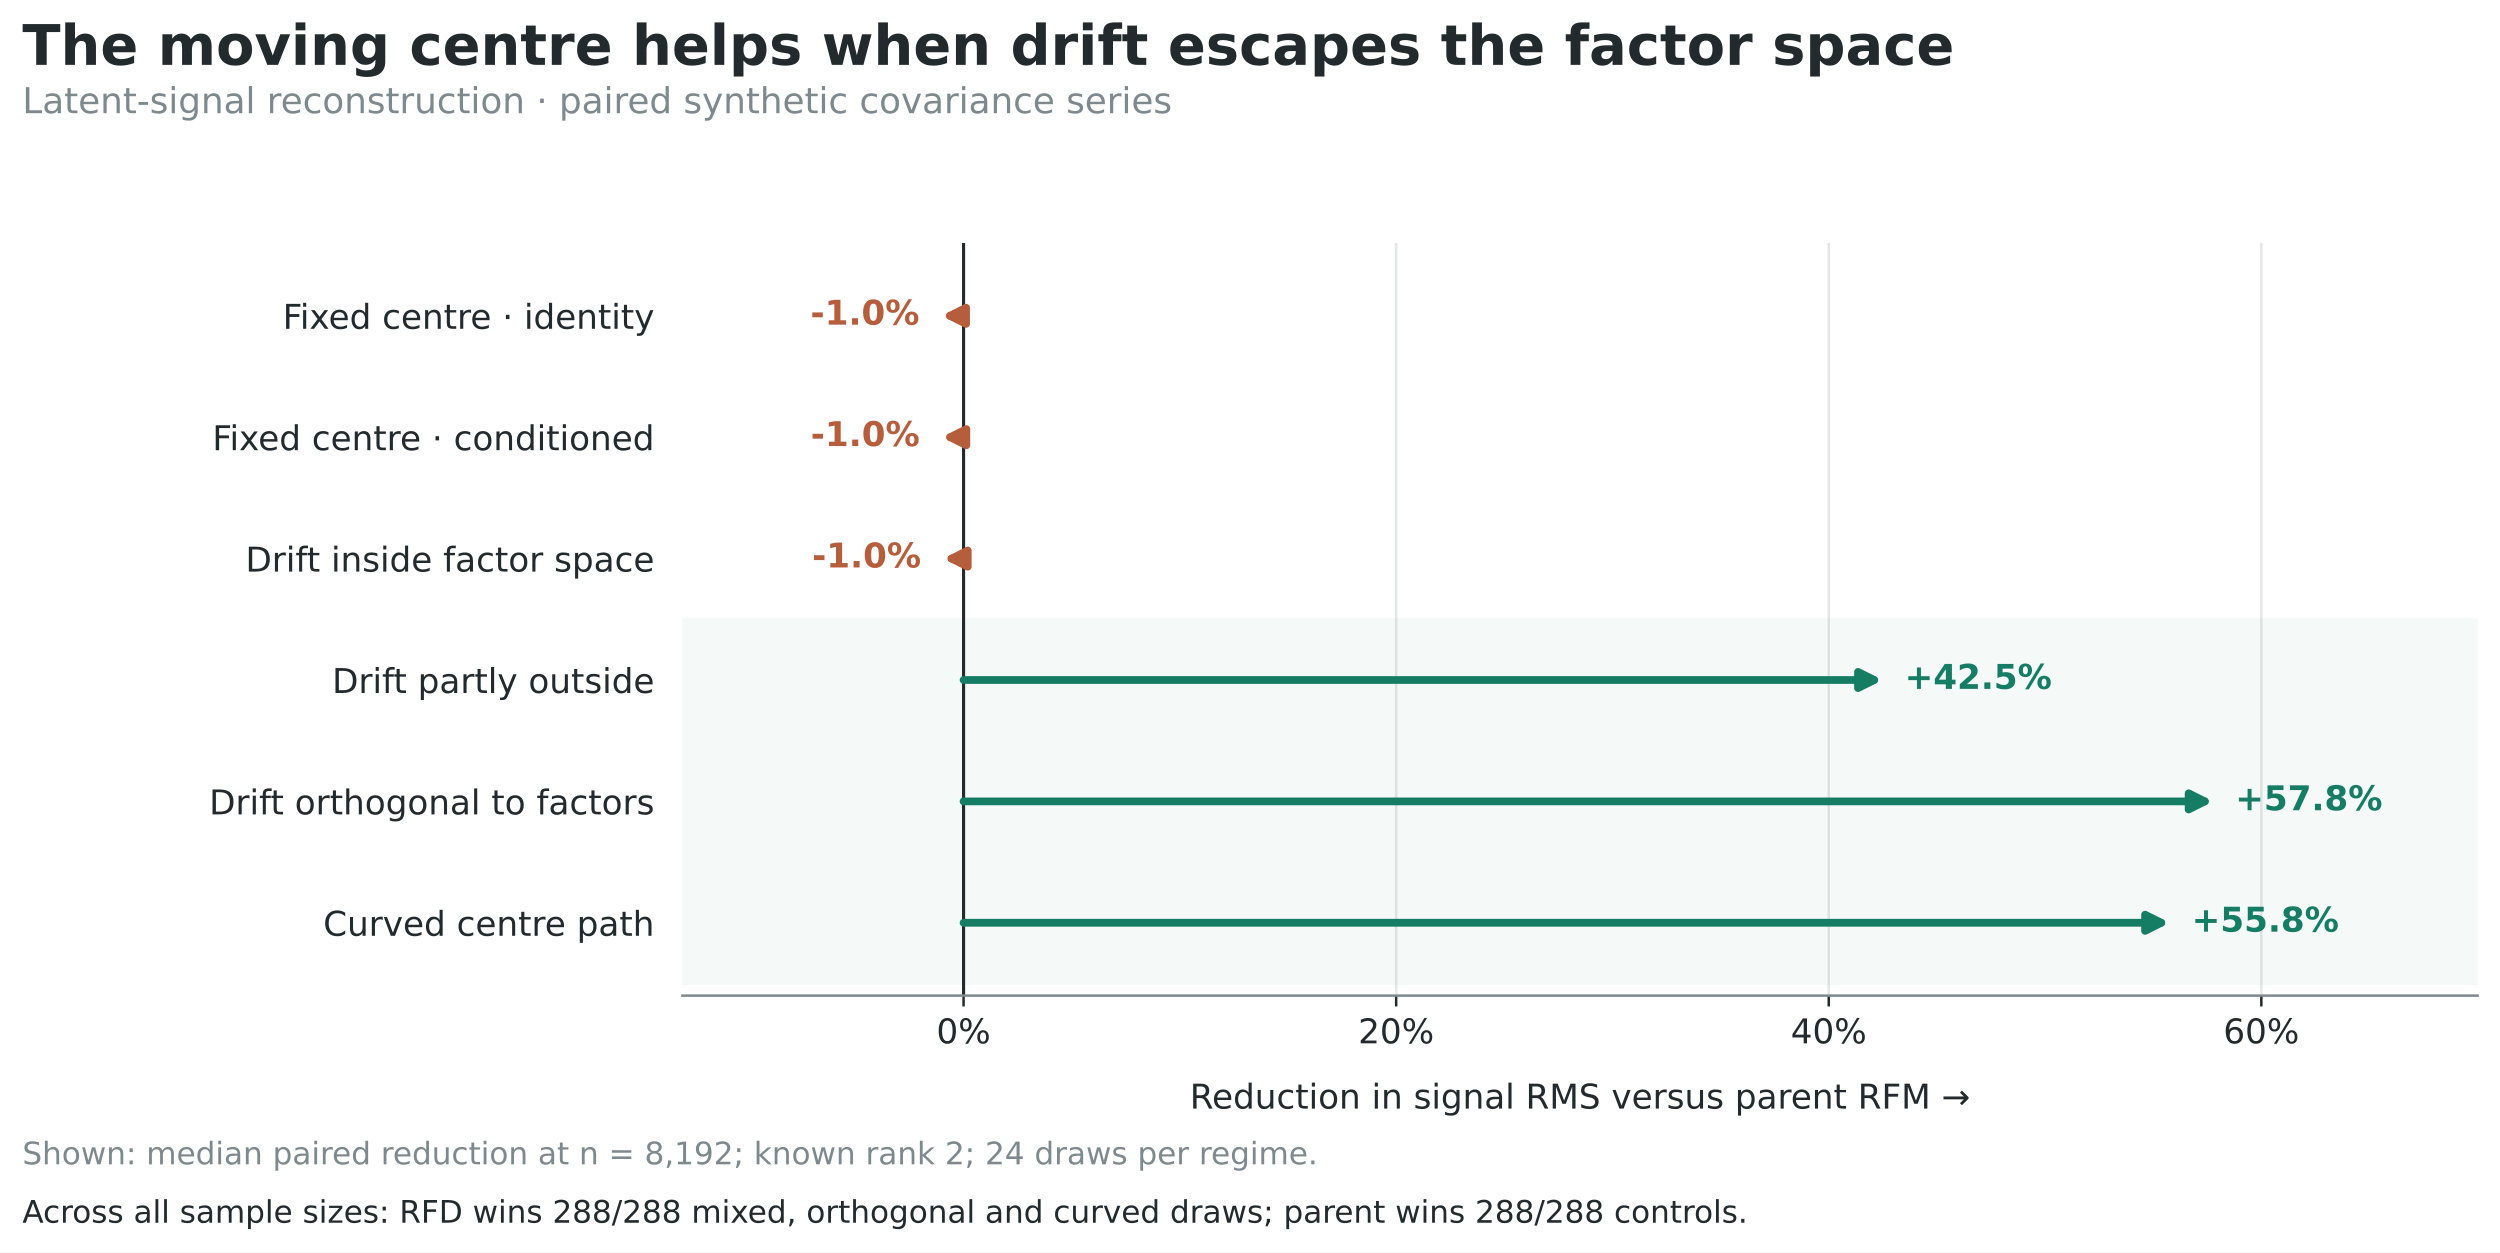
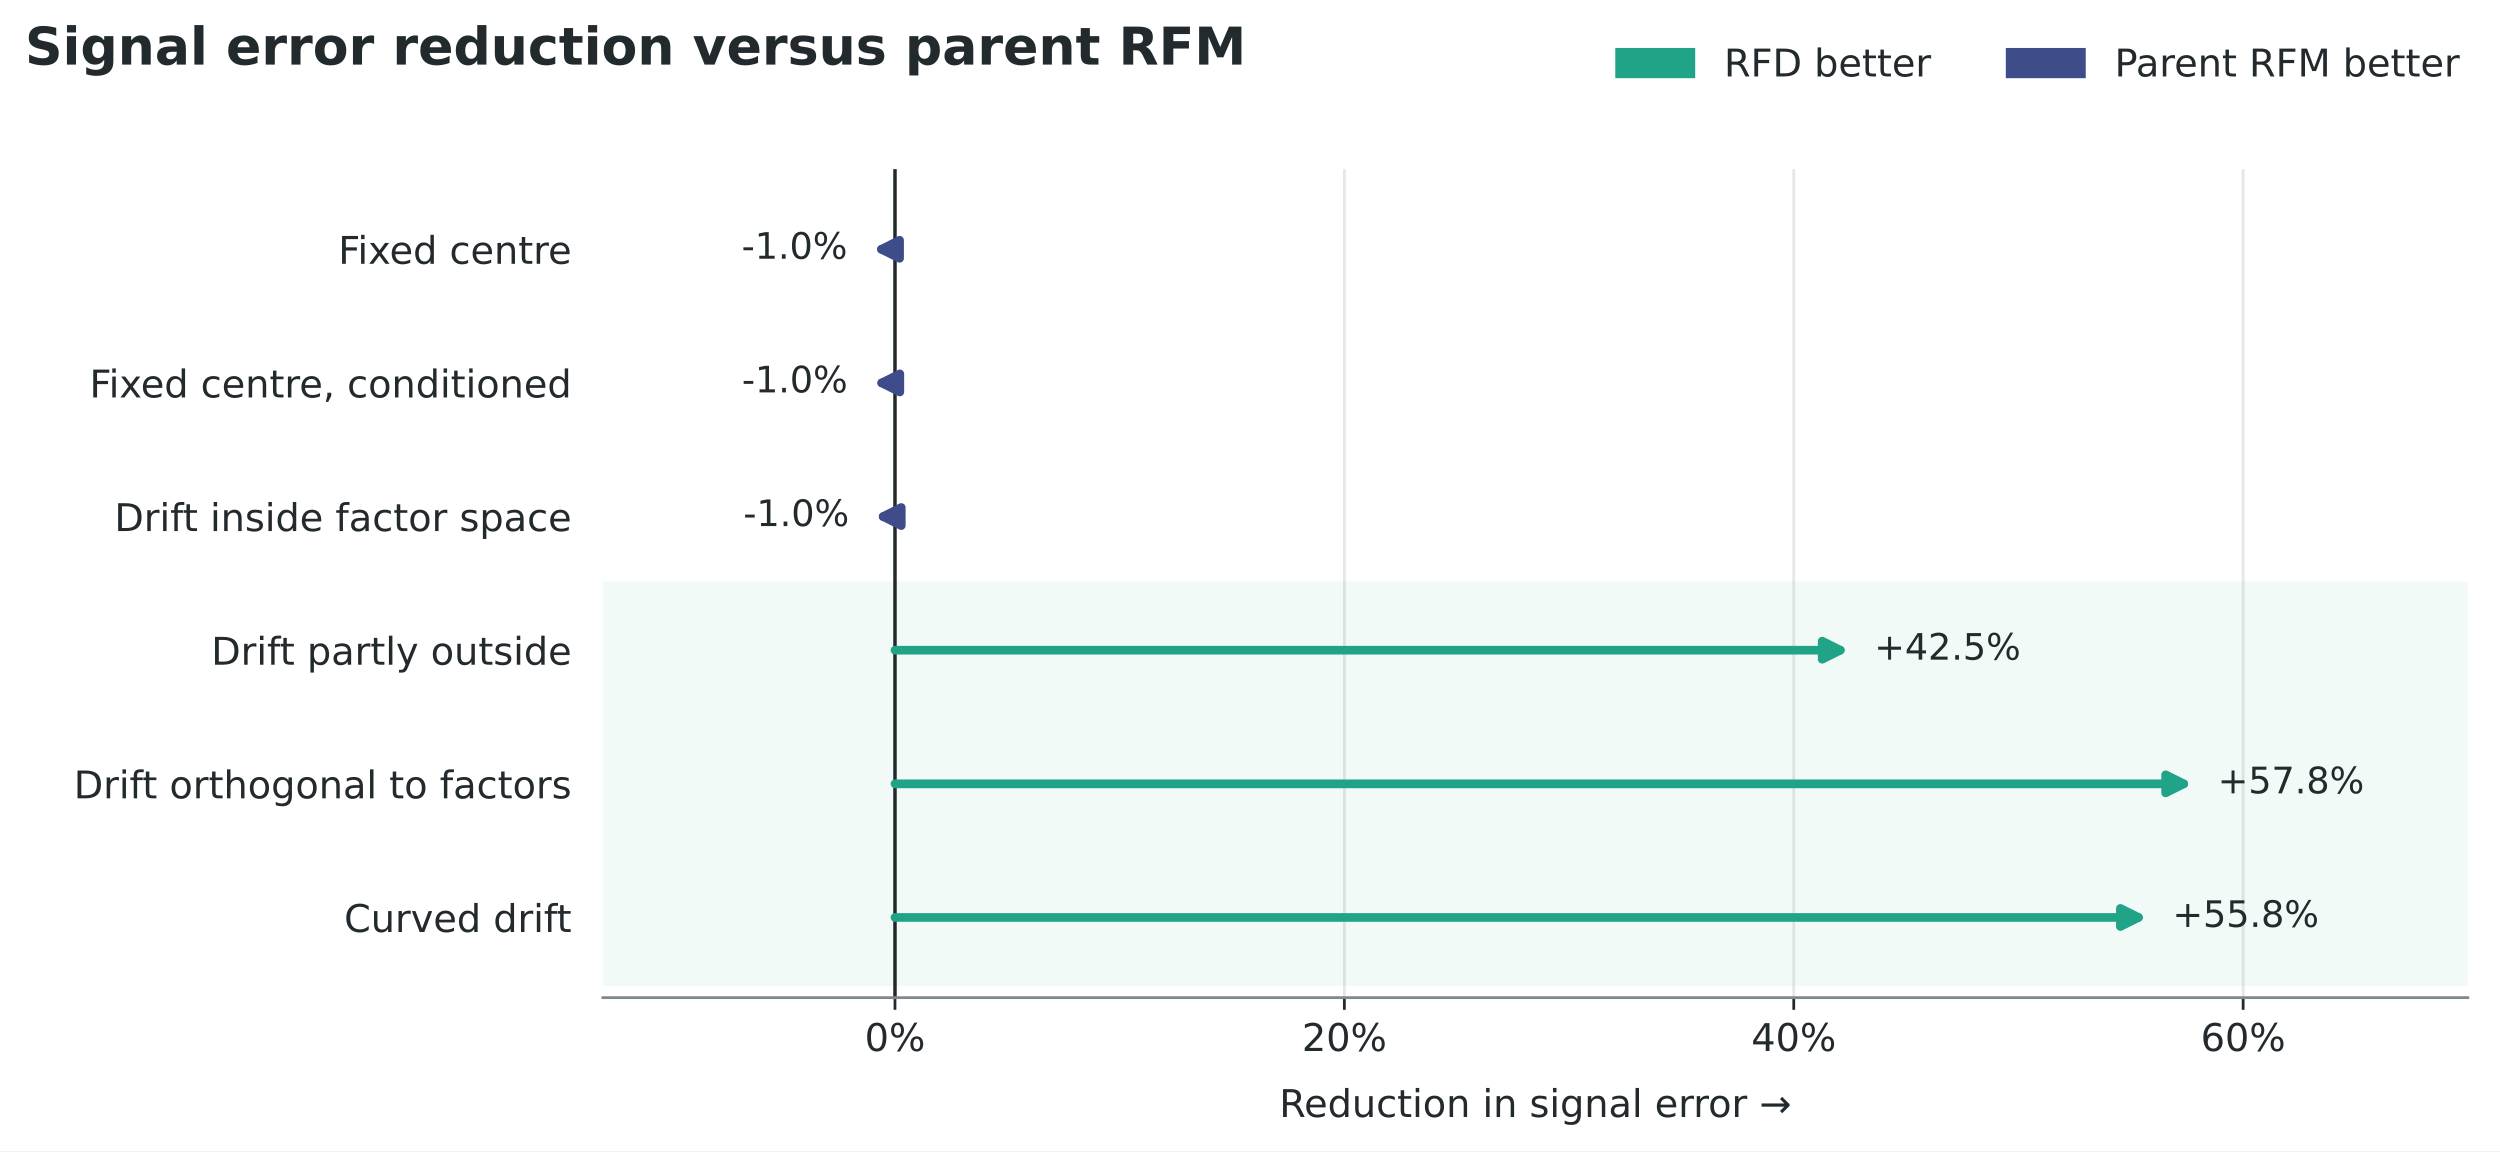
- <svg xmlns="http://www.w3.org/2000/svg" xmlns:xlink="http://www.w3.org/1999/xlink" width="804.528pt" height="403.082pt" viewBox="0 0 804.528 403.082" version="1.1">
+ <svg xmlns="http://www.w3.org/2000/svg" xmlns:xlink="http://www.w3.org/1999/xlink" width="719.54pt" height="331.337pt" viewBox="0 0 719.54 331.337" version="1.1">
  <defs>
    <style type="text/css">*{stroke-linejoin: round; stroke-linecap: butt}</style>
  </defs>
  <g id="figure_1">
    <g id="patch_1">
-       <path d="M 0 403.082  L 804.528 403.082  L 804.528 0  L 0 0  z " style="fill: #ffffff" />
+       <path d="M 0 331.337  L 719.54 331.337  L 719.54 0  L 0 0  z " style="fill: #ffffff" />
    </g>
    <g id="axes_1">
      <g id="patch_2">
-         <path d="M 219.6 320.4  L 797.328 320.4  L 797.328 78.192  L 219.6 78.192  z " style="fill: #ffffff" />
+         <path d="M 173.52 287.136  L 710.28 287.136  L 710.28 48.672  L 173.52 48.672  z " style="fill: #ffffff" />
      </g>
      <g id="matplotlib.axis_1">
        <g id="xtick_1">
          <g id="line2d_1">
-             <path d="M 310.088 320.4  L 310.088 78.192  " clip-path="url(#pd8a376fd7d)" style="fill: none; stroke: #e4e7e5; stroke-width: 0.8; stroke-linecap: square" />
+             <path d="M 257.591 287.136  L 257.591 48.672  " clip-path="url(#p5a30886bac)" style="fill: none; stroke: #e4e7e5; stroke-width: 0.8; stroke-linecap: square" />
          </g>
          <g id="line2d_2">
            <defs>
              <path id="ma998e16fbf" d="M 0 0  L 0 3.5  " style="stroke: #232a2d; stroke-width: 0.8" />
            </defs>
            <g>
-               <use xlink:href="#ma998e16fbf" x="310.088" y="320.4" style="fill: #232a2d; stroke: #232a2d; stroke-width: 0.8" />
+               <use xlink:href="#ma998e16fbf" x="257.591" y="287.136" style="fill: #232a2d; stroke: #232a2d; stroke-width: 0.8" />
            </g>
          </g>
          <g id="text_1">
-             <text style="font-size: 11px; font-family: 'DejaVu Sans'; text-anchor: middle; fill: #232a2d" x="310.088" y="335.757" transform="rotate(-0 310.0875 335.7574)">0%</text>
+             <text style="font-size: 11px; font-family: 'DejaVu Sans'; text-anchor: middle; fill: #232a2d" x="257.591" y="302.493" transform="rotate(-0 257.5908 302.4934)">0%</text>
          </g>
        </g>
        <g id="xtick_2">
          <g id="line2d_3">
-             <path d="M 449.299 320.4  L 449.299 78.192  " clip-path="url(#pd8a376fd7d)" style="fill: none; stroke: #e4e7e5; stroke-width: 0.8; stroke-linecap: square" />
+             <path d="M 386.931 287.136  L 386.931 48.672  " clip-path="url(#p5a30886bac)" style="fill: none; stroke: #e4e7e5; stroke-width: 0.8; stroke-linecap: square" />
          </g>
          <g id="line2d_4">
            <g>
-               <use xlink:href="#ma998e16fbf" x="449.299" y="320.4" style="fill: #232a2d; stroke: #232a2d; stroke-width: 0.8" />
+               <use xlink:href="#ma998e16fbf" x="386.931" y="287.136" style="fill: #232a2d; stroke: #232a2d; stroke-width: 0.8" />
            </g>
          </g>
          <g id="text_2">
-             <text style="font-size: 11px; font-family: 'DejaVu Sans'; text-anchor: middle; fill: #232a2d" x="449.299" y="335.757" transform="rotate(-0 449.2991 335.7574)">20%</text>
+             <text style="font-size: 11px; font-family: 'DejaVu Sans'; text-anchor: middle; fill: #232a2d" x="386.931" y="302.493" transform="rotate(-0 386.9306 302.4934)">20%</text>
          </g>
        </g>
        <g id="xtick_3">
          <g id="line2d_5">
-             <path d="M 588.511 320.4  L 588.511 78.192  " clip-path="url(#pd8a376fd7d)" style="fill: none; stroke: #e4e7e5; stroke-width: 0.8; stroke-linecap: square" />
+             <path d="M 516.27 287.136  L 516.27 48.672  " clip-path="url(#p5a30886bac)" style="fill: none; stroke: #e4e7e5; stroke-width: 0.8; stroke-linecap: square" />
          </g>
          <g id="line2d_6">
            <g>
-               <use xlink:href="#ma998e16fbf" x="588.511" y="320.4" style="fill: #232a2d; stroke: #232a2d; stroke-width: 0.8" />
+               <use xlink:href="#ma998e16fbf" x="516.27" y="287.136" style="fill: #232a2d; stroke: #232a2d; stroke-width: 0.8" />
            </g>
          </g>
          <g id="text_3">
-             <text style="font-size: 11px; font-family: 'DejaVu Sans'; text-anchor: middle; fill: #232a2d" x="588.511" y="335.757" transform="rotate(-0 588.5107 335.7574)">40%</text>
+             <text style="font-size: 11px; font-family: 'DejaVu Sans'; text-anchor: middle; fill: #232a2d" x="516.27" y="302.493" transform="rotate(-0 516.2704 302.4934)">40%</text>
          </g>
        </g>
        <g id="xtick_4">
          <g id="line2d_7">
-             <path d="M 727.722 320.4  L 727.722 78.192  " clip-path="url(#pd8a376fd7d)" style="fill: none; stroke: #e4e7e5; stroke-width: 0.8; stroke-linecap: square" />
+             <path d="M 645.61 287.136  L 645.61 48.672  " clip-path="url(#p5a30886bac)" style="fill: none; stroke: #e4e7e5; stroke-width: 0.8; stroke-linecap: square" />
          </g>
          <g id="line2d_8">
            <g>
-               <use xlink:href="#ma998e16fbf" x="727.722" y="320.4" style="fill: #232a2d; stroke: #232a2d; stroke-width: 0.8" />
+               <use xlink:href="#ma998e16fbf" x="645.61" y="287.136" style="fill: #232a2d; stroke: #232a2d; stroke-width: 0.8" />
            </g>
          </g>
          <g id="text_4">
-             <text style="font-size: 11px; font-family: 'DejaVu Sans'; text-anchor: middle; fill: #232a2d" x="727.722" y="335.757" transform="rotate(-0 727.7222 335.7574)">60%</text>
+             <text style="font-size: 11px; font-family: 'DejaVu Sans'; text-anchor: middle; fill: #232a2d" x="645.61" y="302.493" transform="rotate(-0 645.6101 302.4934)">60%</text>
          </g>
        </g>
        <g id="text_5">
-           <text style="font-size: 11px; font-family: 'DejaVu Sans'; text-anchor: middle; fill: #232a2d" x="508.464" y="356.758" transform="rotate(-0 508.464 356.7583)">Reduction in signal RMS versus parent RFM  →</text>
+           <text style="font-size: 11px; font-family: 'DejaVu Sans'; text-anchor: middle; fill: #232a2d" x="441.9" y="321.494" transform="rotate(-0 441.9 321.4943)">Reduction in signal error  →</text>
        </g>
      </g>
      <g id="matplotlib.axis_2">
        <g id="ytick_1">
          <g id="line2d_9" />
          <g id="text_6">
-             <text style="font-size: 11px; font-family: 'DejaVu Sans'; text-anchor: end; fill: #232a2d" x="210.6" y="105.811" transform="rotate(-0 210.6 105.8106)">Fixed centre · identity</text>
+             <text style="font-size: 11px; font-family: 'DejaVu Sans'; text-anchor: end; fill: #232a2d" x="164.52" y="75.928" transform="rotate(-0 164.52 75.9283)">Fixed centre</text>
          </g>
        </g>
        <g id="ytick_2">
          <g id="line2d_10" />
          <g id="text_7">
-             <text style="font-size: 11px; font-family: 'DejaVu Sans'; text-anchor: end; fill: #232a2d" x="210.6" y="144.876" transform="rotate(-0 210.6 144.8764)">Fixed centre · conditioned</text>
+             <text style="font-size: 11px; font-family: 'DejaVu Sans'; text-anchor: end; fill: #232a2d" x="164.52" y="114.39" transform="rotate(-0 164.52 114.3902)">Fixed centre, conditioned</text>
          </g>
        </g>
        <g id="ytick_3">
          <g id="line2d_11" />
          <g id="text_8">
-             <text style="font-size: 11px; font-family: 'DejaVu Sans'; text-anchor: end; fill: #232a2d" x="210.6" y="183.942" transform="rotate(-0 210.6 183.9422)">Drift inside factor space</text>
+             <text style="font-size: 11px; font-family: 'DejaVu Sans'; text-anchor: end; fill: #232a2d" x="164.52" y="152.852" transform="rotate(-0 164.52 152.8522)">Drift inside factor space</text>
          </g>
        </g>
        <g id="ytick_4">
          <g id="line2d_12" />
          <g id="text_9">
-             <text style="font-size: 11px; font-family: 'DejaVu Sans'; text-anchor: end; fill: #232a2d" x="210.6" y="223.008" transform="rotate(-0 210.6 223.008)">Drift partly outside</text>
+             <text style="font-size: 11px; font-family: 'DejaVu Sans'; text-anchor: end; fill: #232a2d" x="164.52" y="191.314" transform="rotate(-0 164.52 191.3141)">Drift partly outside</text>
          </g>
        </g>
        <g id="ytick_5">
          <g id="line2d_13" />
          <g id="text_10">
-             <text style="font-size: 11px; font-family: 'DejaVu Sans'; text-anchor: end; fill: #232a2d" x="210.6" y="262.074" transform="rotate(-0 210.6 262.0738)">Drift orthogonal to factors</text>
+             <text style="font-size: 11px; font-family: 'DejaVu Sans'; text-anchor: end; fill: #232a2d" x="164.52" y="229.776" transform="rotate(-0 164.52 229.776)">Drift orthogonal to factors</text>
          </g>
        </g>
        <g id="ytick_6">
          <g id="line2d_14" />
          <g id="text_11">
-             <text style="font-size: 11px; font-family: 'DejaVu Sans'; text-anchor: end; fill: #232a2d" x="210.6" y="301.14" transform="rotate(-0 210.6 301.1397)">Curved centre path</text>
+             <text style="font-size: 11px; font-family: 'DejaVu Sans'; text-anchor: end; fill: #232a2d" x="164.52" y="268.238" transform="rotate(-0 164.52 268.238)">Curved drift</text>
          </g>
        </g>
      </g>
      <g id="patch_3">
-         <path d="M 219.6 199.296  L 797.328 199.296  L 797.328 316.493  L 219.6 316.493  z " clip-path="url(#pd8a376fd7d)" style="fill: #147d64; opacity: 0.045; stroke: #147d64; stroke-linejoin: miter" />
+         <path d="M 173.52 167.904  L 710.28 167.904  L 710.28 283.29  L 173.52 283.29  z " clip-path="url(#p5a30886bac)" style="fill: #20a386; opacity: 0.06; stroke: #20a386; stroke-linejoin: miter" />
      </g>
      <g id="line2d_15">
-         <path d="M 310.088 320.4  L 310.088 78.192  " clip-path="url(#pd8a376fd7d)" style="fill: none; stroke: #232a2d; stroke-linecap: square" />
+         <path d="M 257.591 287.136  L 257.591 48.672  " clip-path="url(#p5a30886bac)" style="fill: none; stroke: #232a2d; stroke-linecap: square" />
      </g>
      <g id="patch_4">
-         <path d="M 219.6 320.4  L 797.328 320.4  " style="fill: none; stroke: #7e898e; stroke-width: 0.8; stroke-linejoin: miter; stroke-linecap: square" />
+         <path d="M 173.52 287.136  L 710.28 287.136  " style="fill: none; stroke: #7e898e; stroke-width: 0.8; stroke-linejoin: miter; stroke-linecap: square" />
      </g>
      <g id="patch_5">
-         <path d="M 310.088 101.631  Q 306.493 101.631 305.694 101.631  " style="fill: none; stroke: #b65d3c; stroke-width: 2.5; stroke-linecap: round" />
-         <path d="M 310.894 104.231  L 305.694 101.631  L 310.894 99.031  z " style="fill: #b65d3c; stroke: #b65d3c; stroke-width: 2.5; stroke-linecap: round" />
+         <path d="M 257.591 71.749  Q 254.251 71.749 253.707 71.749  " style="fill: none; stroke: #3e4c8a; stroke-width: 2.5; stroke-linecap: round" />
+         <path d="M 258.907 74.349  L 253.707 71.749  L 258.907 69.149  z " style="fill: #3e4c8a; stroke: #3e4c8a; stroke-width: 2.5; stroke-linecap: round" />
      </g>
      <g id="text_12">
-         <text style="font-weight: 700; font-size: 11px; font-family: 'DejaVu Sans'; text-anchor: end; fill: #b65d3c" x="295.899" y="104.489" transform="rotate(-0 295.8986 104.4889)">-1.0%</text>
+         <text style="font-size: 10.5px; font-family: 'DejaVu Sans'; text-anchor: end; fill: #232a2d" x="243.912" y="74.477" transform="rotate(-0 243.9117 74.4767)">-1.0%</text>
      </g>
      <g id="patch_6">
-         <path d="M 310.088 140.697  Q 306.534 140.697 305.776 140.697  " style="fill: none; stroke: #b65d3c; stroke-width: 2.5; stroke-linecap: round" />
-         <path d="M 310.976 143.297  L 305.776 140.697  L 310.976 138.097  z " style="fill: #b65d3c; stroke: #b65d3c; stroke-width: 2.5; stroke-linecap: round" />
+         <path d="M 257.591 110.211  Q 254.29 110.211 253.783 110.211  " style="fill: none; stroke: #3e4c8a; stroke-width: 2.5; stroke-linecap: round" />
+         <path d="M 258.983 112.811  L 253.783 110.211  L 258.983 107.611  z " style="fill: #3e4c8a; stroke: #3e4c8a; stroke-width: 2.5; stroke-linecap: round" />
      </g>
      <g id="text_13">
-         <text style="font-weight: 700; font-size: 11px; font-family: 'DejaVu Sans'; text-anchor: end; fill: #b65d3c" x="295.981" y="143.555" transform="rotate(-0 295.981 143.5547)">-1.0%</text>
+         <text style="font-size: 10.5px; font-family: 'DejaVu Sans'; text-anchor: end; fill: #232a2d" x="243.988" y="112.939" transform="rotate(-0 243.9882 112.9386)">-1.0%</text>
      </g>
      <g id="patch_7">
-         <path d="M 310.088 179.763  Q 306.757 179.763 306.222 179.763  " style="fill: none; stroke: #b65d3c; stroke-width: 2.5; stroke-linecap: round" />
-         <path d="M 311.422 182.363  L 306.222 179.763  L 311.422 177.163  z " style="fill: #b65d3c; stroke: #b65d3c; stroke-width: 2.5; stroke-linecap: round" />
+         <path d="M 257.591 148.673  Q 254.497 148.673 254.197 148.673  " style="fill: none; stroke: #3e4c8a; stroke-width: 2.5; stroke-linecap: round" />
+         <path d="M 259.397 151.273  L 254.197 148.673  L 259.397 146.073  z " style="fill: #3e4c8a; stroke: #3e4c8a; stroke-width: 2.5; stroke-linecap: round" />
      </g>
      <g id="text_14">
-         <text style="font-weight: 700; font-size: 11px; font-family: 'DejaVu Sans'; text-anchor: end; fill: #b65d3c" x="296.427" y="182.621" transform="rotate(-0 296.4268 182.6205)">-1.0%</text>
+         <text style="font-size: 10.5px; font-family: 'DejaVu Sans'; text-anchor: end; fill: #232a2d" x="244.402" y="151.401" transform="rotate(-0 244.4024 151.4006)">-1.0%</text>
      </g>
      <g id="patch_8">
-         <path d="M 310.088 218.829  Q 458.008 218.829 603.133 218.829  " style="fill: none; stroke: #147d64; stroke-width: 2.5; stroke-linecap: round" />
-         <path d="M 597.933 216.229  L 603.133 218.829  L 597.933 221.429  z " style="fill: #147d64; stroke: #147d64; stroke-width: 2.5; stroke-linecap: round" />
+         <path d="M 257.591 187.135  Q 395.022 187.135 529.658 187.135  " style="fill: none; stroke: #20a386; stroke-width: 2.5; stroke-linecap: round" />
+         <path d="M 524.458 184.535  L 529.658 187.135  L 524.458 189.735  z " style="fill: #20a386; stroke: #20a386; stroke-width: 2.5; stroke-linecap: round" />
      </g>
      <g id="text_15">
-         <text style="font-weight: 700; font-size: 11px; font-family: 'DejaVu Sans'; text-anchor: start; fill: #147d64" x="612.928" y="221.686" transform="rotate(-0 612.9282 221.6863)">+42.5%</text>
+         <text style="font-size: 10.5px; font-family: 'DejaVu Sans'; text-anchor: start; fill: #232a2d" x="539.453" y="189.863" transform="rotate(-0 539.4528 189.8625)">+42.5%</text>
      </g>
      <g id="patch_9">
-         <path d="M 310.088 257.895  Q 511.207 257.895 709.532 257.895  " style="fill: none; stroke: #147d64; stroke-width: 2.5; stroke-linecap: round" />
-         <path d="M 704.332 255.295  L 709.532 257.895  L 704.332 260.495  z " style="fill: #147d64; stroke: #147d64; stroke-width: 2.5; stroke-linecap: round" />
+         <path d="M 257.591 225.597  Q 444.449 225.597 628.511 225.597  " style="fill: none; stroke: #20a386; stroke-width: 2.5; stroke-linecap: round" />
+         <path d="M 623.311 222.997  L 628.511 225.597  L 623.311 228.197  z " style="fill: #20a386; stroke: #20a386; stroke-width: 2.5; stroke-linecap: round" />
      </g>
      <g id="text_16">
-         <text style="font-weight: 700; font-size: 11px; font-family: 'DejaVu Sans'; text-anchor: start; fill: #147d64" x="719.327" y="260.752" transform="rotate(-0 719.3267 260.7521)">+57.8%</text>
+         <text style="font-size: 10.5px; font-family: 'DejaVu Sans'; text-anchor: start; fill: #232a2d" x="638.306" y="228.324" transform="rotate(-0 638.3063 228.3244)">+57.8%</text>
      </g>
      <g id="patch_10">
-         <path d="M 310.088 296.961  Q 504.198 296.961 695.514 296.961  " style="fill: none; stroke: #147d64; stroke-width: 2.5; stroke-linecap: round" />
-         <path d="M 690.314 294.361  L 695.514 296.961  L 690.314 299.561  z " style="fill: #147d64; stroke: #147d64; stroke-width: 2.5; stroke-linecap: round" />
+         <path d="M 257.591 264.059  Q 437.937 264.059 615.488 264.059  " style="fill: none; stroke: #20a386; stroke-width: 2.5; stroke-linecap: round" />
+         <path d="M 610.288 261.459  L 615.488 264.059  L 610.288 266.659  z " style="fill: #20a386; stroke: #20a386; stroke-width: 2.5; stroke-linecap: round" />
      </g>
      <g id="text_17">
-         <text style="font-weight: 700; font-size: 11px; font-family: 'DejaVu Sans'; text-anchor: start; fill: #147d64" x="705.309" y="299.818" transform="rotate(-0 705.3094 299.8179)">+55.8%</text>
+         <text style="font-size: 10.5px; font-family: 'DejaVu Sans'; text-anchor: start; fill: #232a2d" x="625.283" y="266.786" transform="rotate(-0 625.283 266.7864)">+55.8%</text>
      </g>
    </g>
    <g id="text_18">
-       <text style="font-weight: 700; font-size: 18px; font-family: 'DejaVu Sans'; text-anchor: start; fill: #232a2d" x="7.2" y="20.877" transform="rotate(-0 7.2 20.87719)">The moving centre helps when drift escapes the factor space</text>
+       <text style="font-weight: 700; font-size: 15px; font-family: 'DejaVu Sans'; text-anchor: start; fill: #232a2d" x="7.2" y="18.598" transform="rotate(-0 7.2 18.59766)">Signal error reduction versus parent RFM</text>
    </g>
-     <g id="text_19">
-       <text style="font-size: 11.5px; font-family: 'DejaVu Sans'; text-anchor: start; fill: #7e898e" x="7.2" y="36.432" transform="rotate(-0 7.2 36.432)">Latent-signal reconstruction · paired synthetic covariance series</text>
-     </g>
-     <g id="text_20">
-       <text style="font-size: 10px; font-family: 'DejaVu Sans'; text-anchor: start; fill: #7e898e" x="7.2" y="374.688" transform="rotate(-0 7.2 374.688)">Shown: median paired reduction at n = 8,192; known rank 2; 24 draws per regime.</text>
-     </g>
-     <g id="text_21">
-       <text style="font-size: 10px; font-family: 'DejaVu Sans'; text-anchor: start; fill: #232a2d" x="7.2" y="393.48" transform="rotate(-0 7.2 393.48)">Across all sample sizes: RFD wins 288/288 mixed, orthogonal and curved draws; parent wins 288/288 controls.</text>
+     <g id="legend_1">
+       <g id="patch_11">
+         <path d="M 465.405 22.002  L 487.405 22.002  L 487.405 14.302  L 465.405 14.302  z " style="fill: #20a386; stroke: #20a386; stroke-linejoin: miter" />
+       </g>
+       <g id="text_19">
+         <text style="font-size: 11px; font-family: 'DejaVu Sans'; text-anchor: start; fill: #232a2d" x="496.205" y="22.002" transform="rotate(-0 496.2055 22.00228)">RFD better</text>
+       </g>
+       <g id="patch_12">
+         <path d="M 577.808 22.002  L 599.808 22.002  L 599.808 14.302  L 577.808 14.302  z " style="fill: #3e4c8a; stroke: #3e4c8a; stroke-linejoin: miter" />
+       </g>
+       <g id="text_20">
+         <text style="font-size: 11px; font-family: 'DejaVu Sans'; text-anchor: start; fill: #232a2d" x="608.608" y="22.002" transform="rotate(-0 608.6083 22.00228)">Parent RFM better</text>
+       </g>
    </g>
  </g>
  <defs>
-     <clipPath id="pd8a376fd7d">
-       <rect x="219.6" y="78.192" width="577.728" height="242.208" />
+     <clipPath id="p5a30886bac">
+       <rect x="173.52" y="48.672" width="536.76" height="238.464" />
    </clipPath>
  </defs>
</svg>
